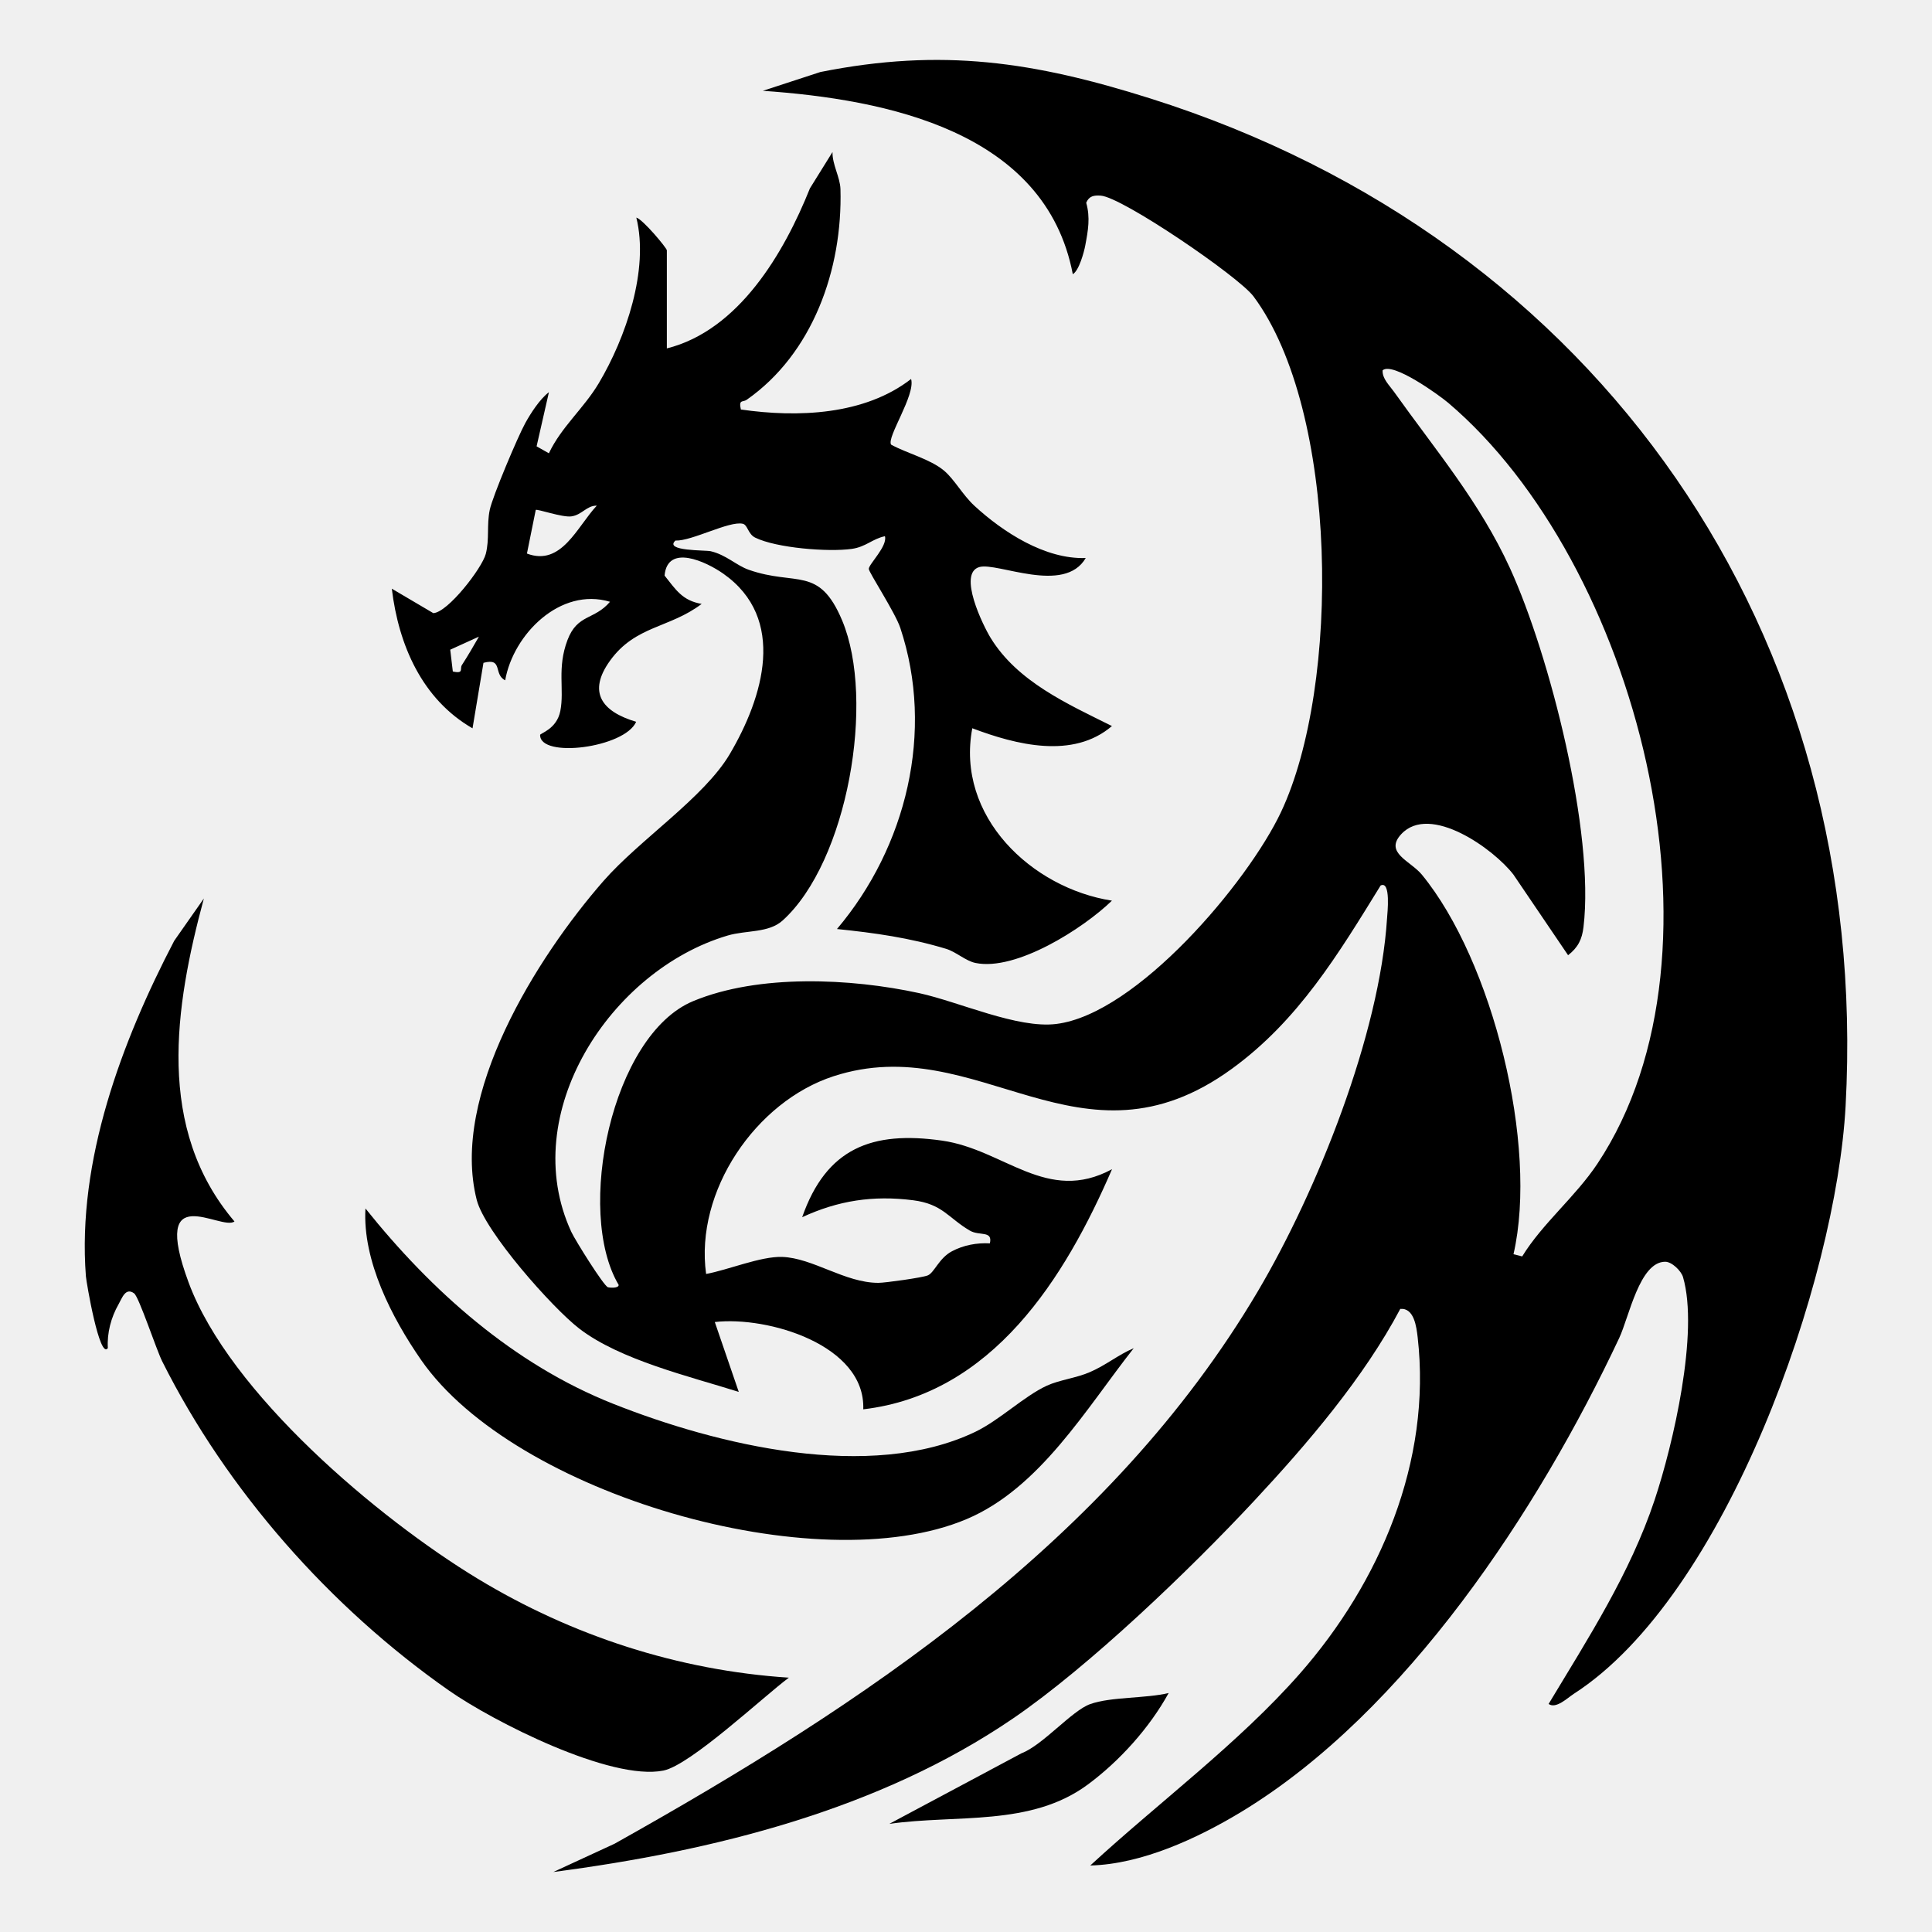
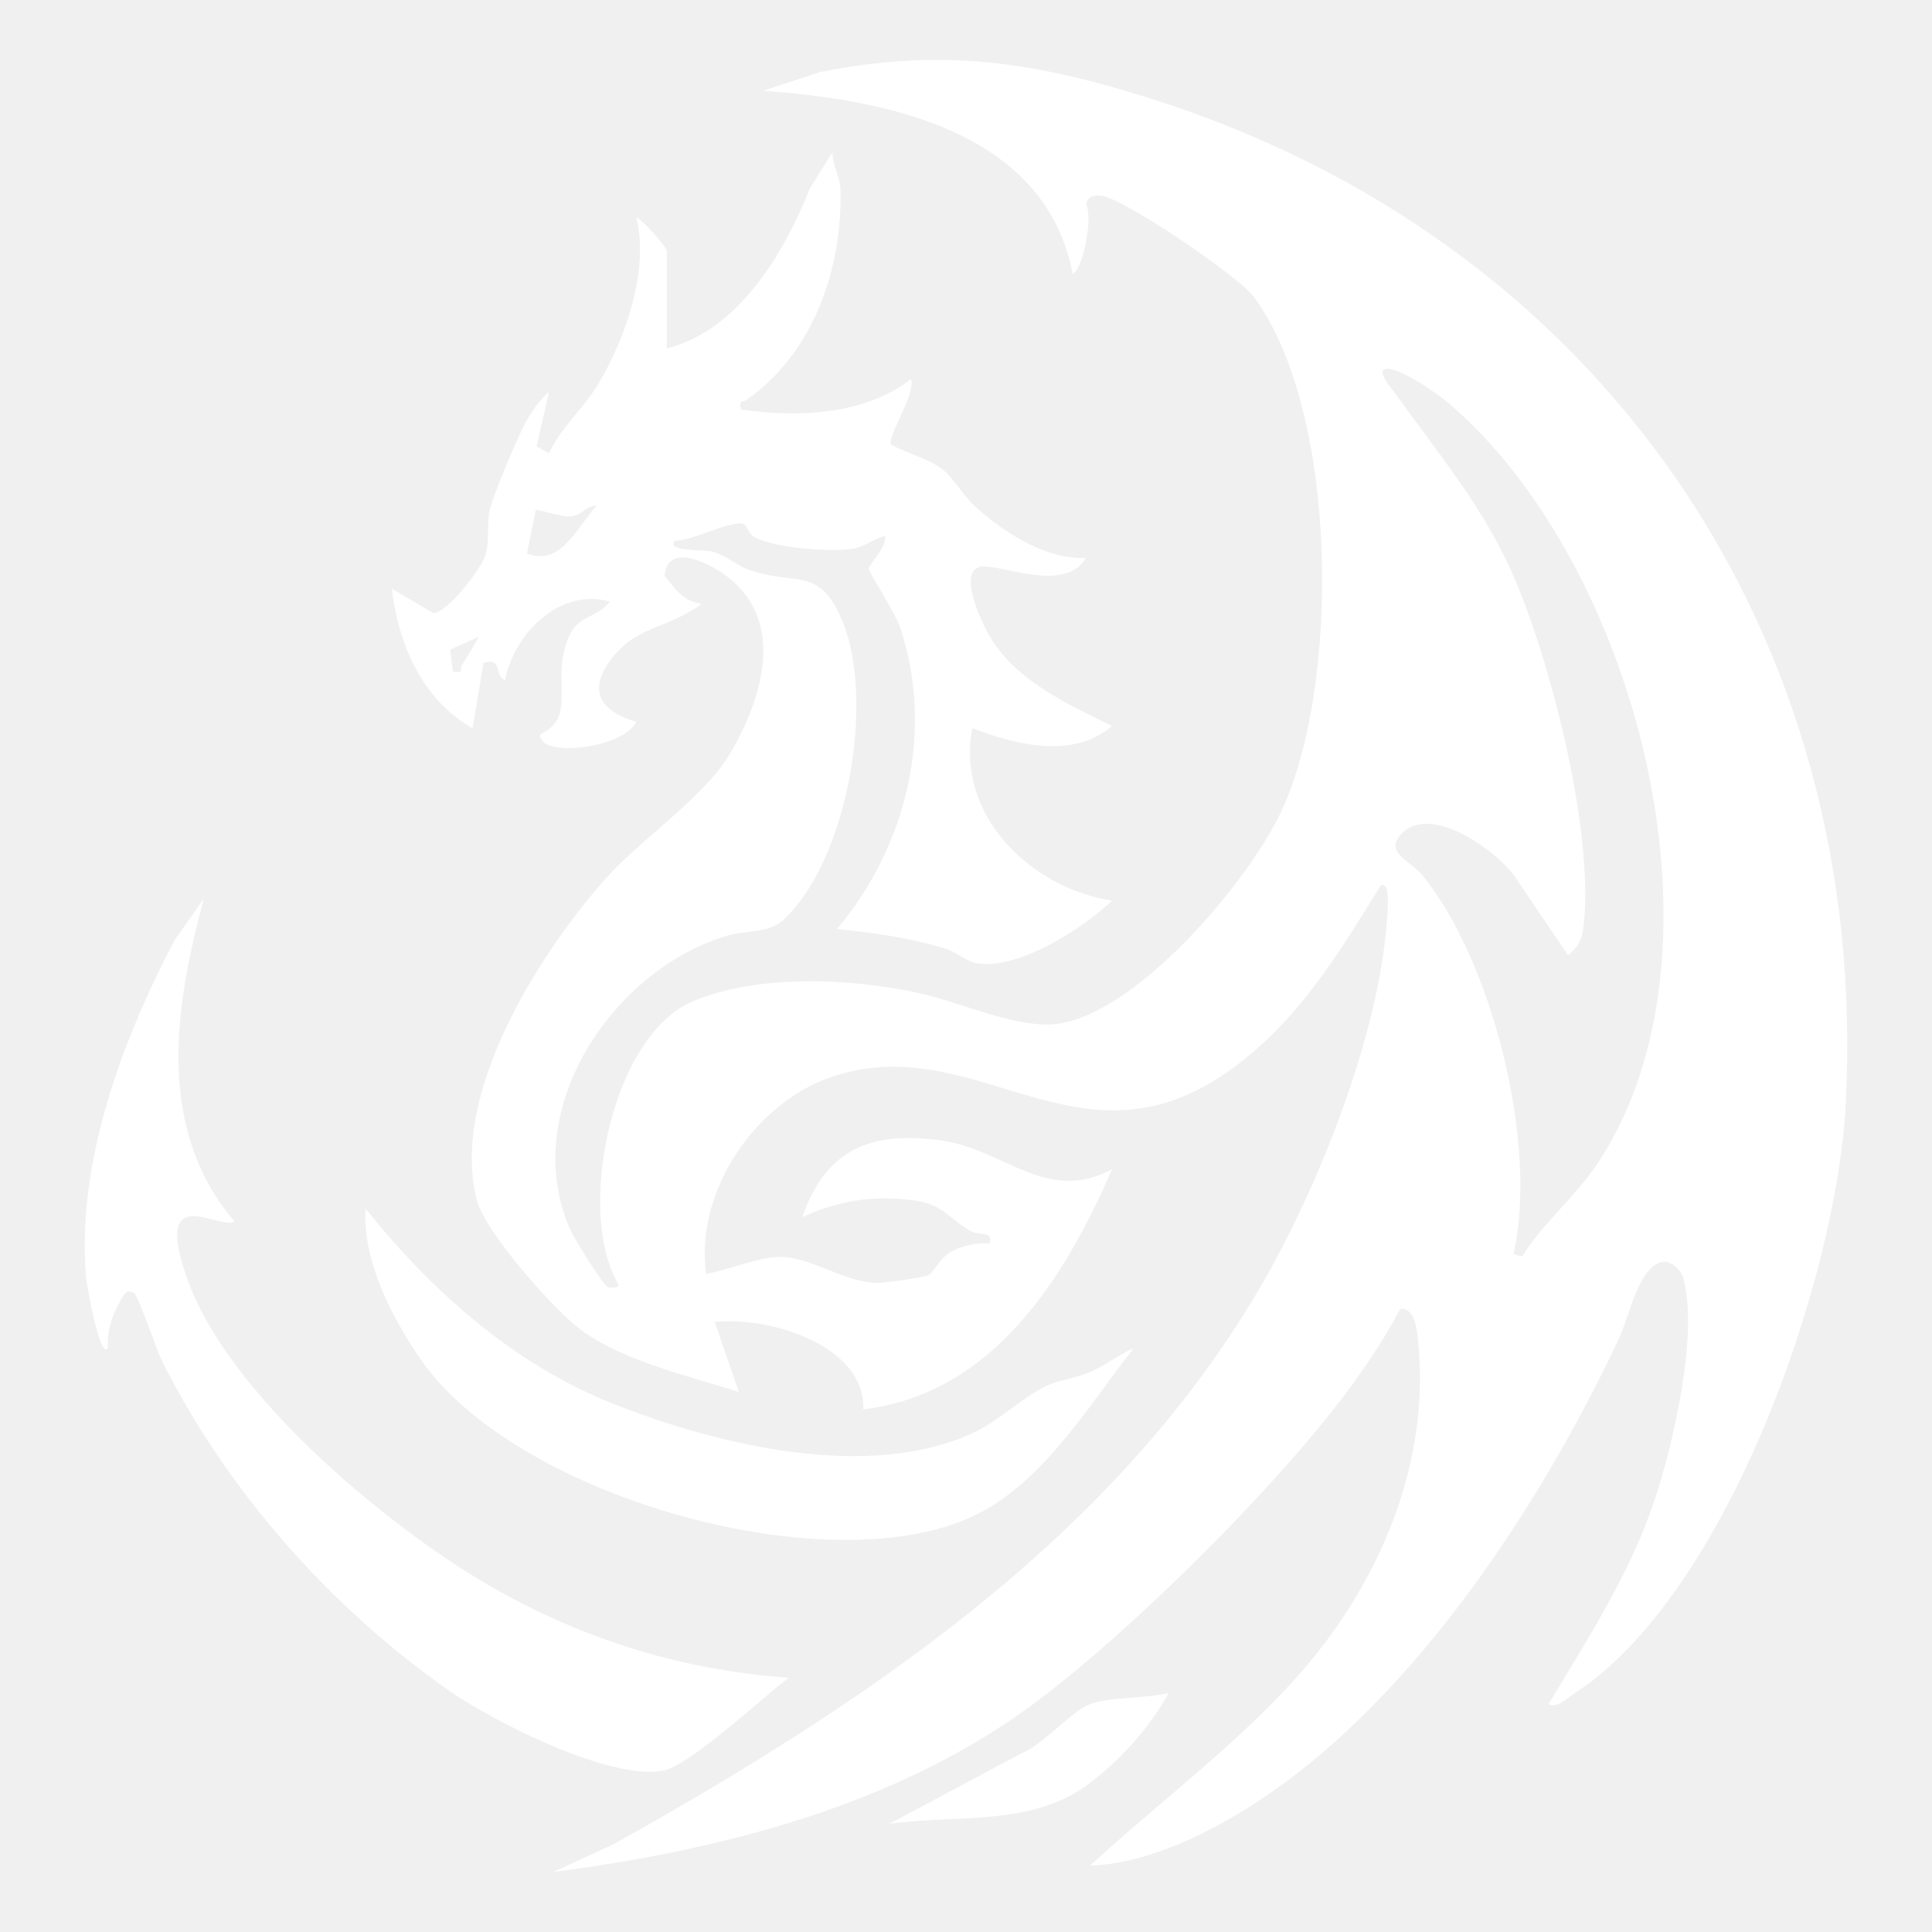
- <svg viewBox="0 0 50 50" fill="currentColor">
+ <svg xmlns="http://www.w3.org/2000/svg" viewBox="0 0 50 50" fill="white">
  <path d="M17.253 9.018C19.122 8.552 20.291 6.546 20.961 4.874L21.545 3.935C21.538 4.258 21.741 4.585 21.751 4.892C21.809 6.98 21.027 9.157 19.322 10.348C19.224 10.416 19.112 10.327 19.174 10.598C20.639 10.81 22.371 10.746 23.579 9.808C23.699 10.224 22.935 11.328 23.063 11.508C23.474 11.733 24.071 11.879 24.43 12.179C24.696 12.401 24.913 12.808 25.216 13.088C25.959 13.773 27.051 14.48 28.099 14.441C27.544 15.396 25.812 14.544 25.346 14.675C24.776 14.836 25.447 16.2 25.637 16.508C26.332 17.643 27.629 18.218 28.777 18.79C27.771 19.653 26.296 19.276 25.163 18.847C24.731 21.126 26.698 22.985 28.777 23.309C28.035 24.028 26.299 25.139 25.244 24.921C24.991 24.869 24.741 24.632 24.483 24.555C23.534 24.269 22.642 24.144 21.661 24.043C23.457 21.919 24.192 18.931 23.299 16.248C23.169 15.856 22.484 14.81 22.484 14.723C22.484 14.601 22.974 14.135 22.902 13.877C22.578 13.945 22.41 14.153 22.046 14.205C21.441 14.291 20.091 14.183 19.543 13.913C19.359 13.822 19.349 13.584 19.224 13.555C18.874 13.474 17.907 14.006 17.48 13.99C17.178 14.268 18.256 14.234 18.391 14.265C18.793 14.358 19.059 14.635 19.378 14.746C20.609 15.177 21.196 14.63 21.795 16.058C22.66 18.119 21.939 22.301 20.254 23.823C19.891 24.151 19.312 24.07 18.834 24.211C15.801 25.106 13.374 28.823 14.785 31.88C14.885 32.096 15.623 33.277 15.732 33.313C15.781 33.328 16.013 33.345 16.011 33.253C14.884 31.356 15.831 26.788 17.935 25.911C19.633 25.203 22.023 25.317 23.788 25.702C24.831 25.93 26.329 26.625 27.337 26.5C29.418 26.243 32.291 22.84 33.152 21.017C34.696 17.748 34.647 10.638 32.441 7.671C32.056 7.155 29.041 5.099 28.487 5.063C28.313 5.051 28.186 5.07 28.111 5.247C28.22 5.631 28.16 5.963 28.087 6.35C28.056 6.521 27.924 7.006 27.764 7.096C27.057 3.395 22.945 2.573 19.742 2.35L21.231 1.864C24.381 1.235 26.764 1.599 29.77 2.548C41.378 6.215 48.428 16.388 47.764 28.624C47.52 33.14 44.675 41.301 40.724 43.84C40.568 43.941 40.266 44.236 40.078 44.098C41.101 42.398 42.188 40.718 42.821 38.82C43.301 37.381 43.974 34.48 43.556 33.05C43.511 32.895 43.271 32.653 43.094 32.654C42.431 32.656 42.16 34.084 41.905 34.628C39.817 39.07 36.393 44.3 32.133 46.886C30.996 47.575 29.548 48.246 28.216 48.279C29.976 46.656 32.057 45.115 33.642 43.311C35.706 40.959 37.056 37.824 36.689 34.608C36.658 34.342 36.599 33.843 36.239 33.874C35.297 35.654 33.837 37.363 32.454 38.846C30.805 40.615 28.189 43.126 26.218 44.473C22.747 46.842 18.448 47.908 14.32 48.447L15.904 47.716C22.325 44.12 28.736 39.88 32.556 33.413C34.088 30.818 35.706 26.777 35.897 23.762C35.904 23.642 36.002 22.781 35.73 22.917C34.639 24.688 33.601 26.409 31.884 27.658C27.949 30.524 25.331 26.631 21.572 27.853C19.558 28.508 17.978 30.831 18.274 32.97C18.839 32.867 19.686 32.511 20.241 32.529C21.036 32.555 21.869 33.201 22.732 33.2C22.91 33.2 23.872 33.065 24.009 33.008C24.179 32.94 24.299 32.561 24.636 32.383C24.935 32.224 25.279 32.16 25.618 32.178C25.696 31.838 25.347 31.993 25.101 31.849C24.537 31.519 24.399 31.16 23.628 31.062C22.592 30.931 21.693 31.07 20.76 31.501C21.386 29.712 22.567 29.261 24.38 29.519C25.992 29.748 27.093 31.169 28.779 30.259C27.559 33.082 25.686 36.08 22.341 36.473C22.403 34.806 19.868 34.056 18.499 34.214L19.119 36.022C17.855 35.623 16.052 35.198 14.994 34.386C14.294 33.848 12.548 31.876 12.338 31.054C11.646 28.341 13.901 24.765 15.616 22.802C16.558 21.726 18.219 20.645 18.885 19.518C19.754 18.046 20.371 16.006 18.718 14.846C18.279 14.538 17.273 14.063 17.199 14.896C17.492 15.263 17.659 15.544 18.159 15.629C17.326 16.261 16.446 16.186 15.788 17.098C15.201 17.912 15.572 18.415 16.464 18.68C16.167 19.355 13.97 19.634 13.978 19.02C13.978 18.976 14.408 18.872 14.501 18.401C14.611 17.842 14.409 17.296 14.687 16.563C14.944 15.885 15.377 16.054 15.787 15.574C14.499 15.187 13.283 16.418 13.074 17.606C12.762 17.454 13.028 17.016 12.512 17.154L12.229 18.849C10.926 18.098 10.315 16.697 10.14 15.235L11.214 15.868C11.589 15.851 12.476 14.704 12.572 14.335C12.671 13.953 12.592 13.588 12.675 13.194C12.749 12.843 13.4 11.302 13.594 10.95C13.737 10.691 13.97 10.329 14.206 10.15L13.887 11.551L14.205 11.731C14.53 11.044 15.104 10.576 15.498 9.915C16.194 8.744 16.803 6.98 16.468 5.631C16.641 5.679 17.258 6.421 17.258 6.478V9.02H17.254H17.253ZM39.394 32.516C39.923 31.656 40.77 30.976 41.343 30.114C45.011 24.587 42.334 14.547 37.481 10.426C37.242 10.223 36.037 9.356 35.782 9.584C35.769 9.798 35.957 9.971 36.075 10.137C37.149 11.645 38.294 12.991 39.078 14.704C40.111 16.966 41.271 21.546 40.981 23.99C40.943 24.312 40.839 24.52 40.582 24.721L39.168 22.635C38.658 21.97 37.008 20.787 36.264 21.588C35.818 22.069 36.504 22.28 36.796 22.634C38.629 24.864 39.816 29.647 39.169 32.459L39.395 32.516H39.394ZM15.446 13.086C15.182 13.081 15.062 13.327 14.786 13.364C14.552 13.396 13.899 13.165 13.865 13.197L13.637 14.326C14.533 14.666 14.939 13.622 15.446 13.085L15.446 13.086ZM12.395 16.476L11.652 16.814L11.719 17.378C12.014 17.445 11.894 17.304 11.953 17.213C12.106 16.976 12.255 16.721 12.395 16.475V16.476Z" />
  <path d="M6.067 31.612C5.723 31.868 3.872 30.468 4.882 33.193C5.944 36.058 9.792 39.298 12.36 40.855C14.8 42.334 17.557 43.231 20.415 43.418C19.751 43.914 17.868 45.682 17.169 45.822C15.805 46.096 12.764 44.553 11.613 43.747C8.544 41.597 5.879 38.585 4.198 35.232C4.046 34.929 3.598 33.568 3.472 33.473C3.247 33.306 3.156 33.602 3.069 33.753C2.875 34.09 2.767 34.5 2.791 34.888C2.577 35.199 2.234 33.179 2.223 33.028C1.992 30.039 3.153 26.946 4.509 24.347L5.276 23.252C4.519 26.062 4.026 29.209 6.068 31.611L6.067 31.612Z" />
  <path d="M29.341 34.891C28.113 36.447 26.913 38.515 25.012 39.316C21.151 40.944 13.31 38.67 10.9 35.198C10.142 34.106 9.379 32.626 9.458 31.275C11.169 33.413 13.29 35.307 15.869 36.33C18.558 37.397 22.519 38.358 25.238 37.057C25.868 36.755 26.503 36.132 27.093 35.861C27.42 35.711 27.852 35.665 28.209 35.509C28.632 35.325 28.937 35.063 29.341 34.891H29.341Z" />
  <path d="M30.245 43.815C29.751 44.714 28.975 45.575 28.152 46.184C26.674 47.279 24.748 46.953 23.014 47.202L26.438 45.374C26.991 45.162 27.739 44.27 28.216 44.101C28.758 43.909 29.653 43.959 30.244 43.815H30.245Z" />
</svg>
